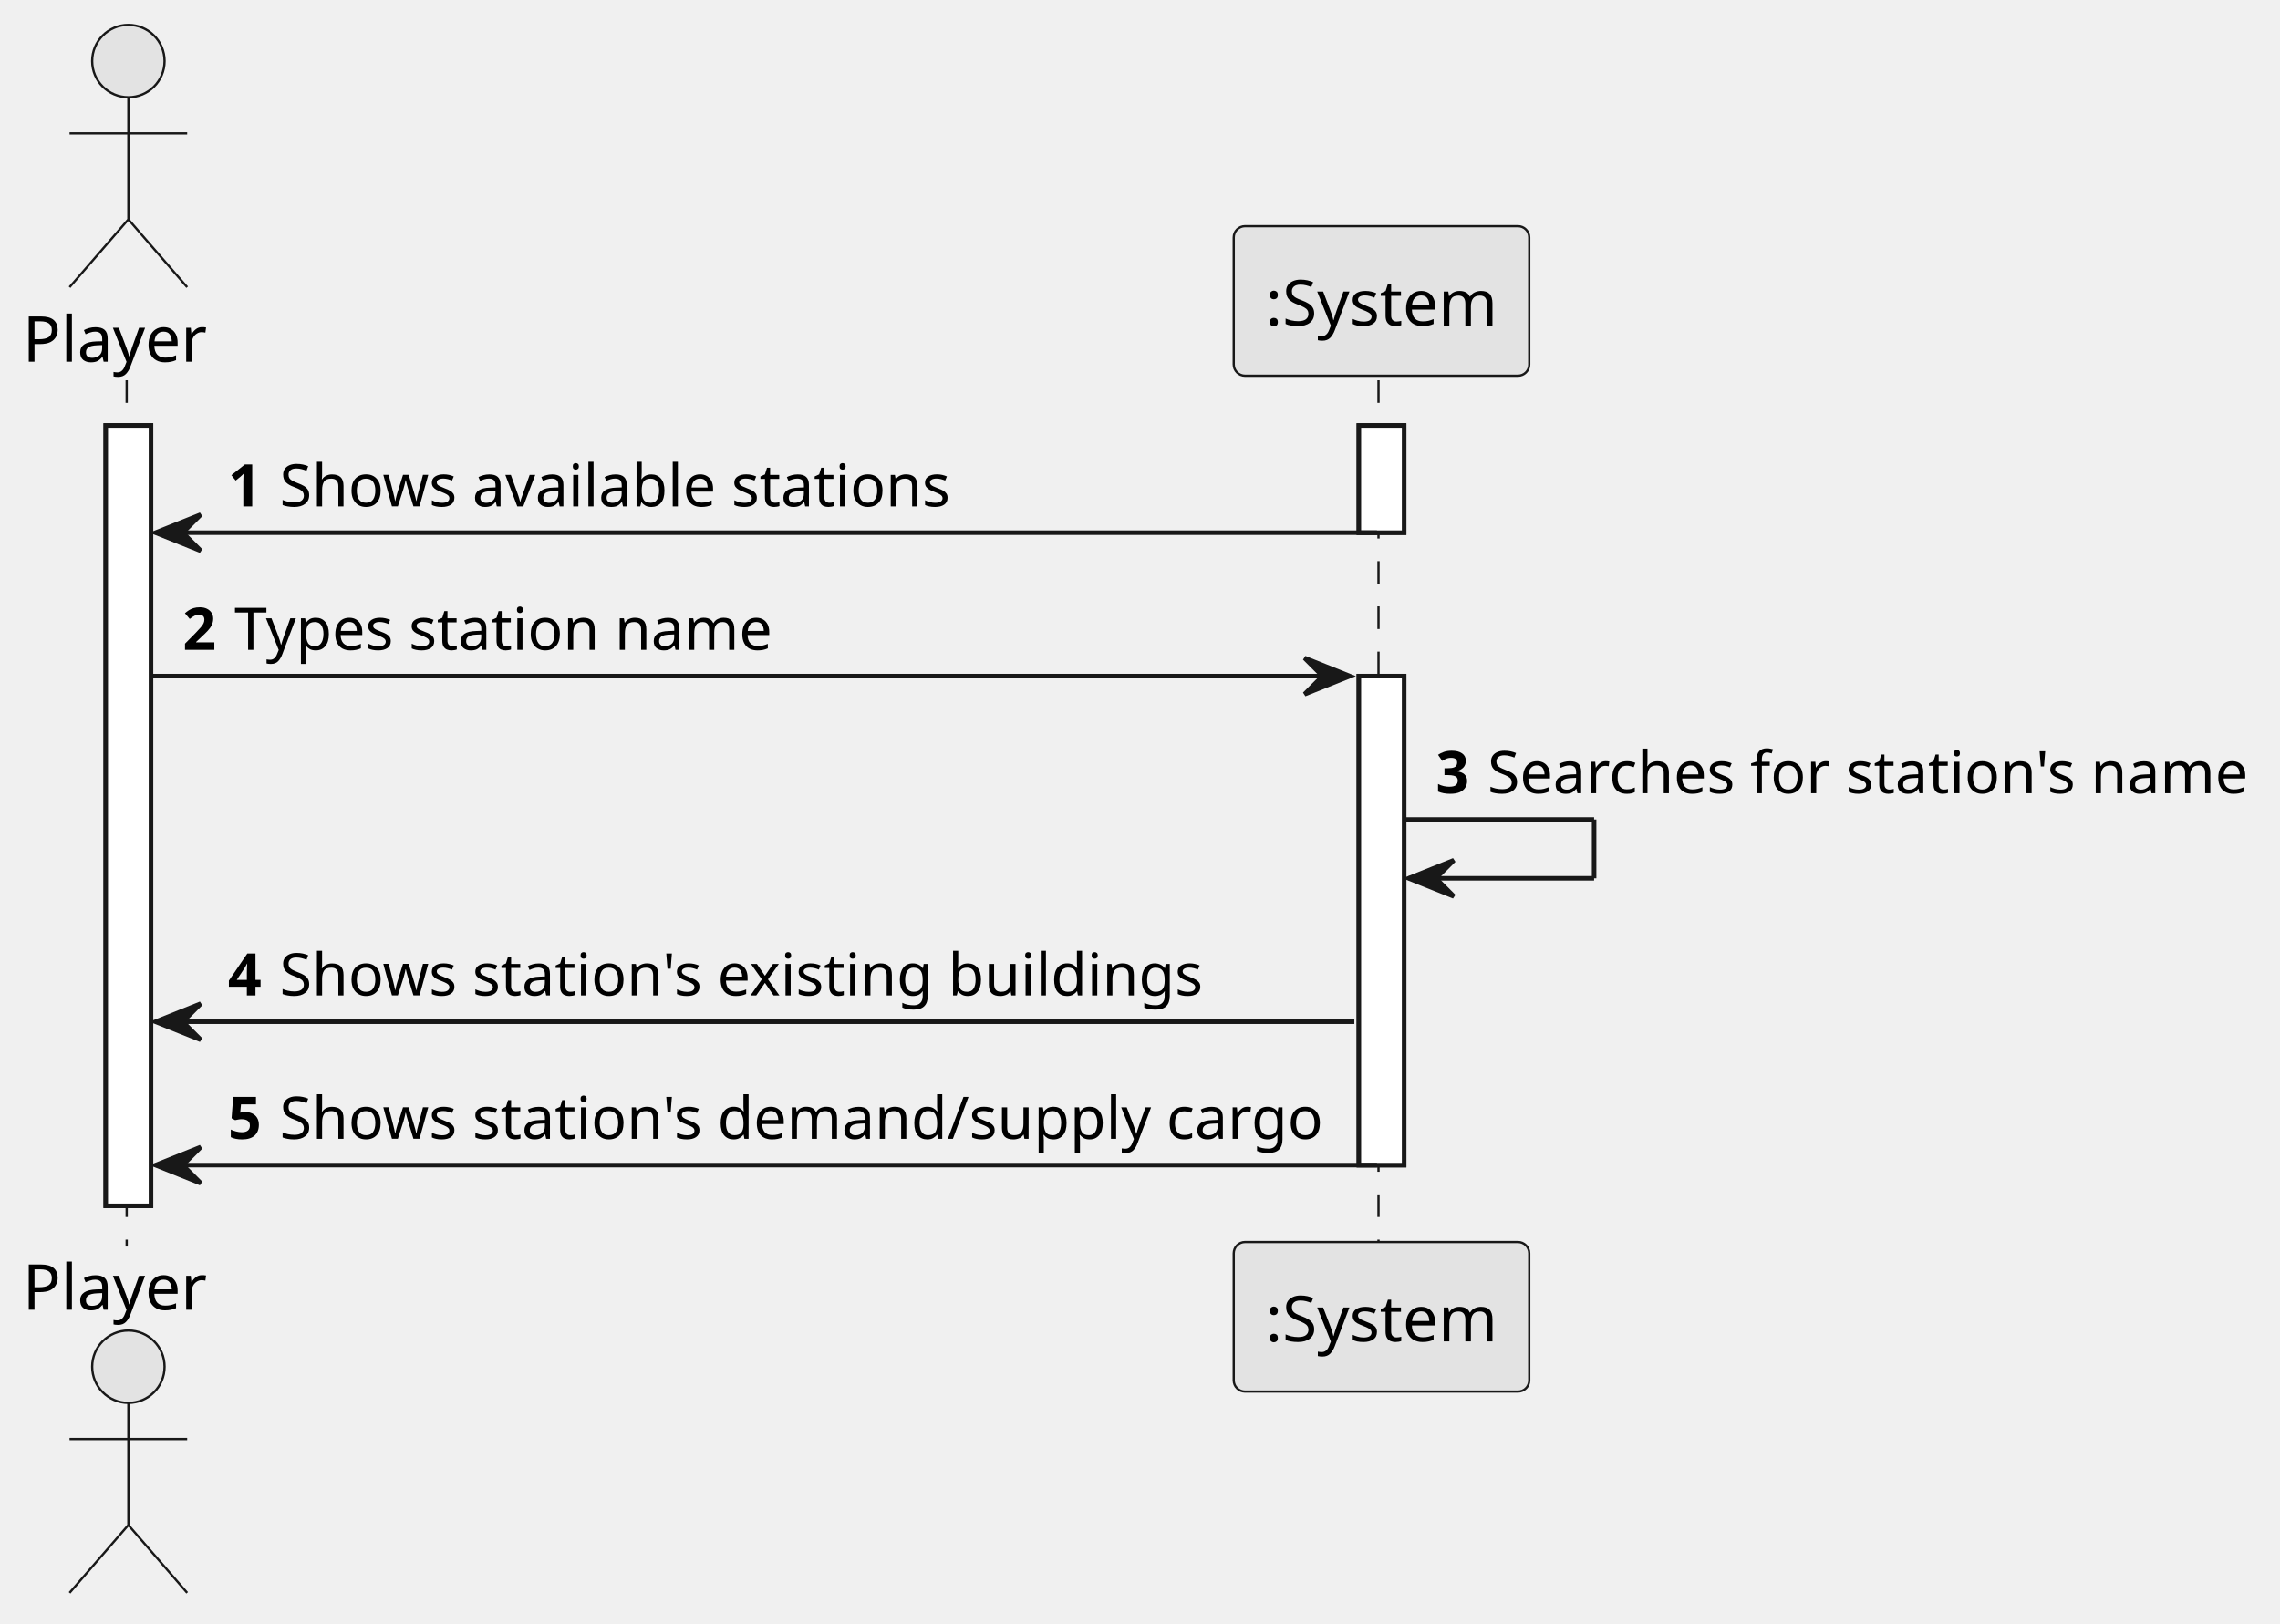
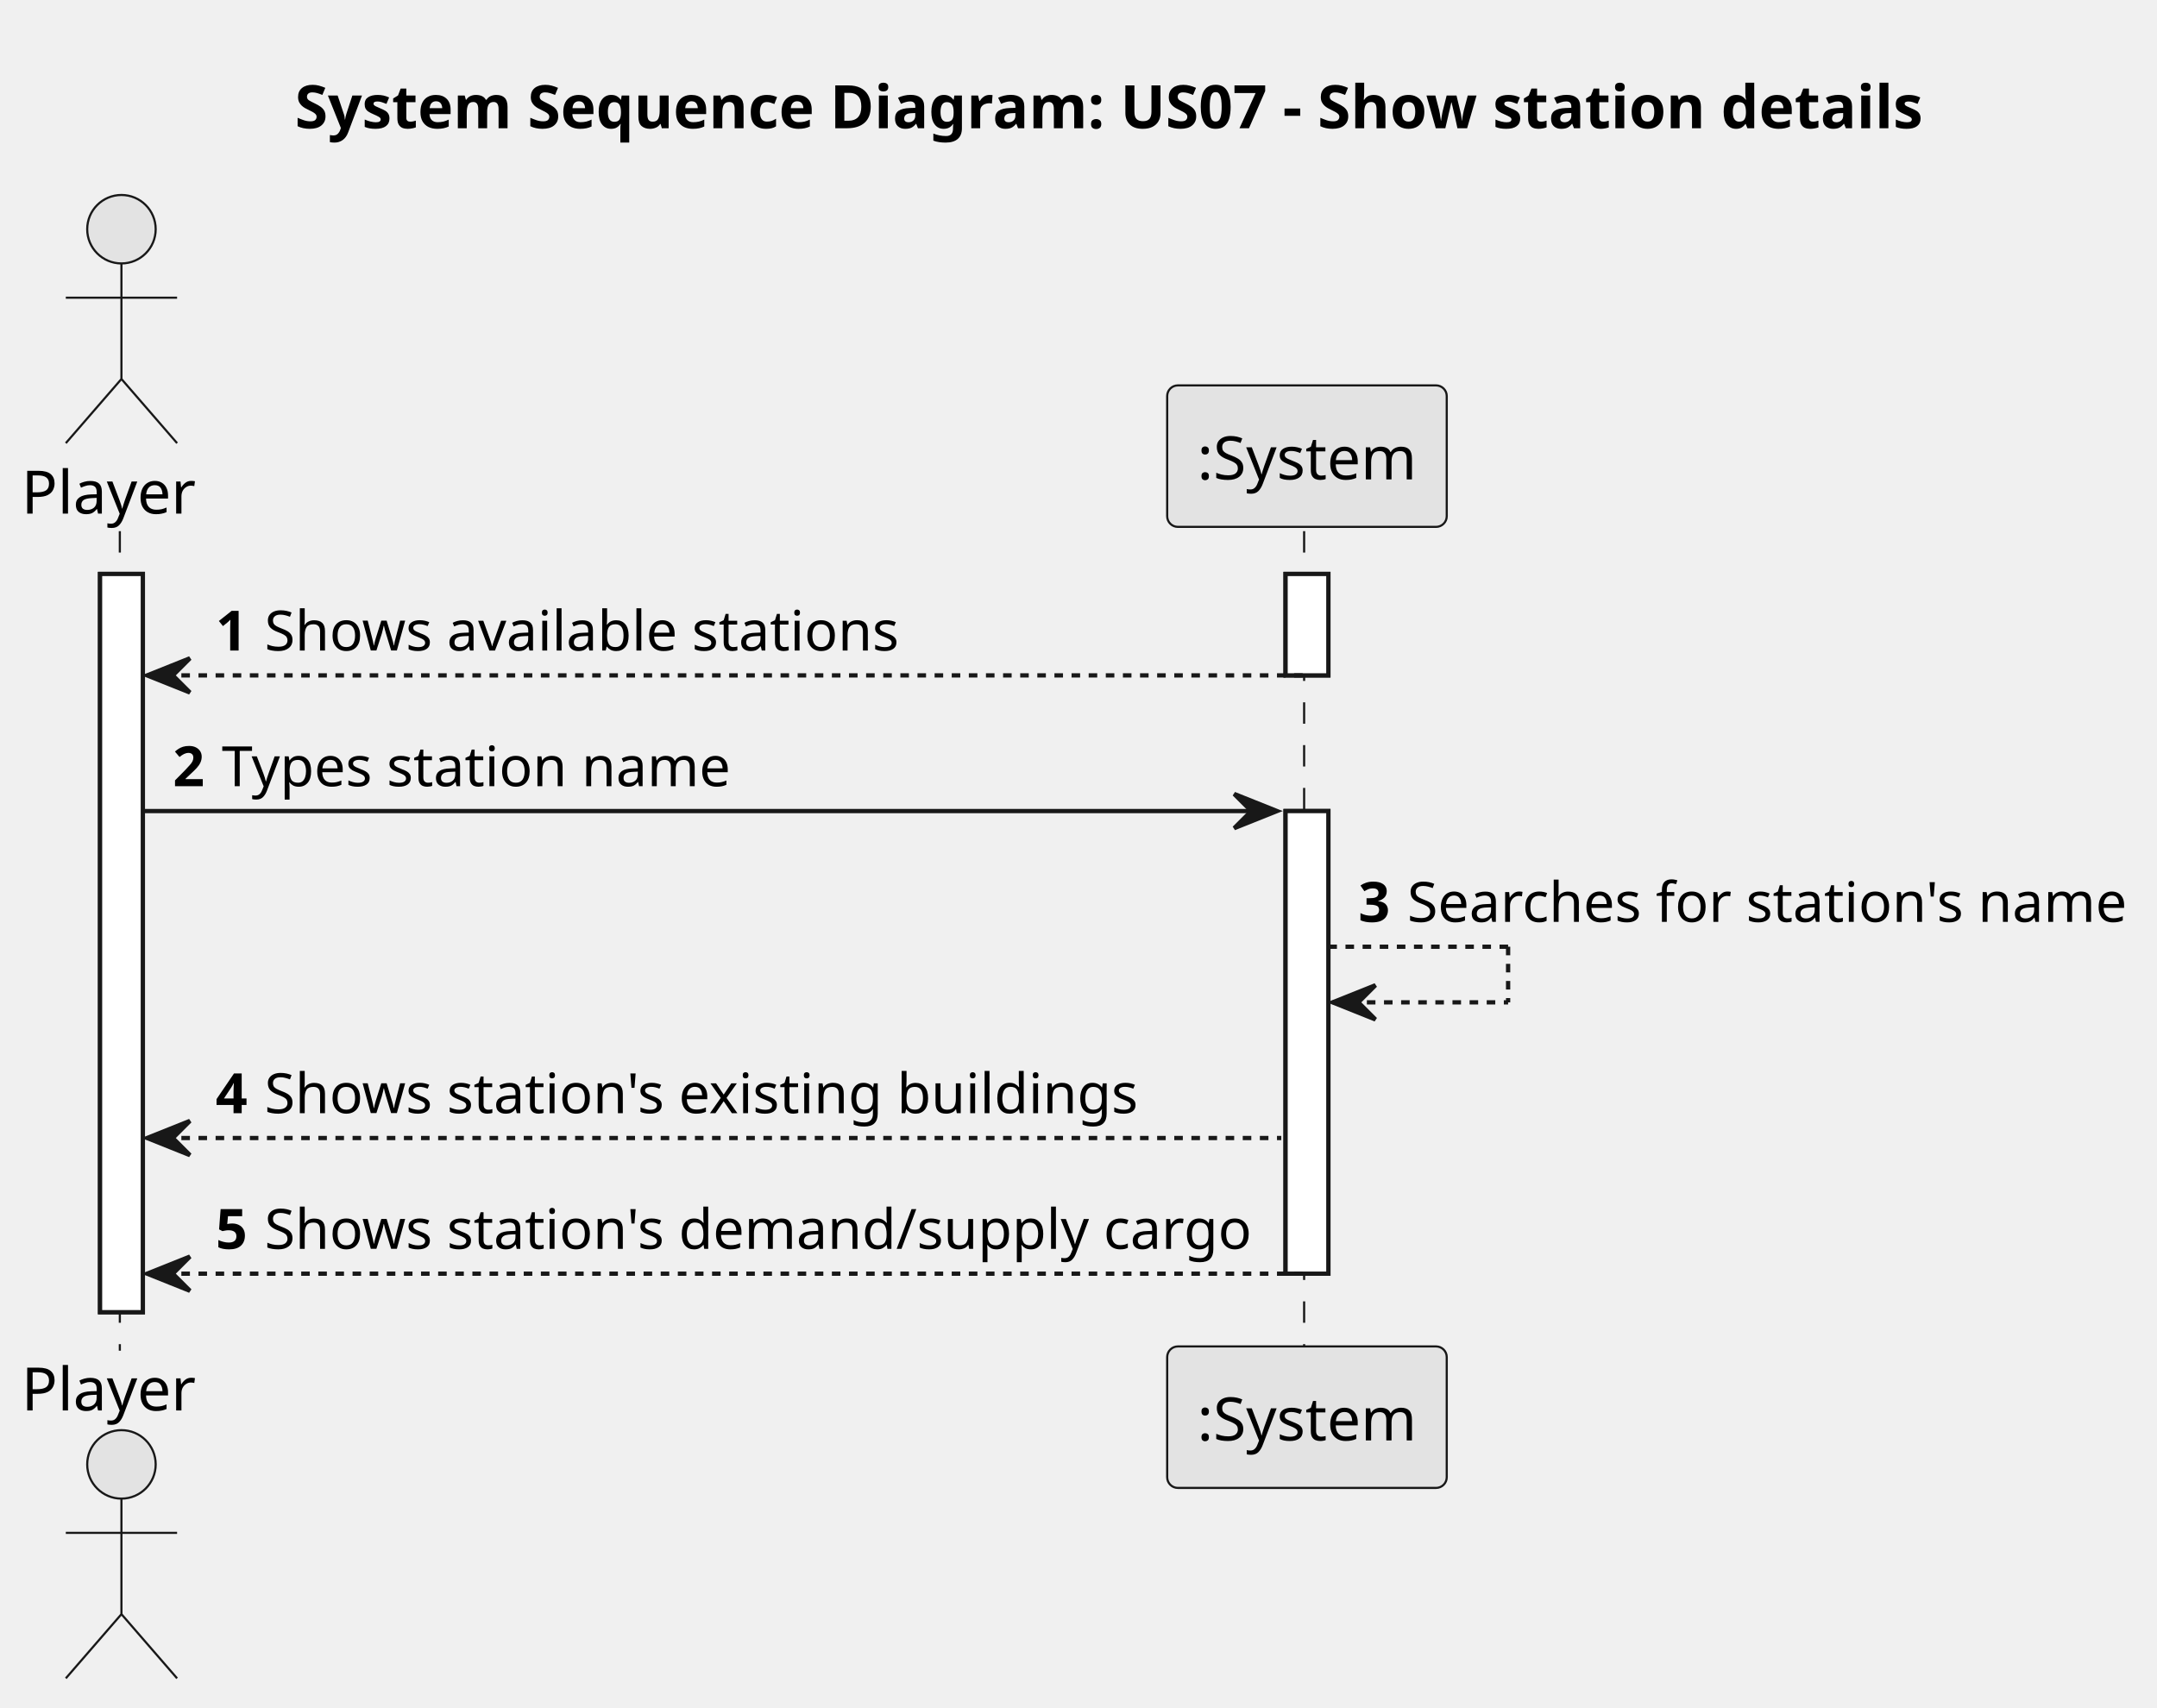
- <svg xmlns="http://www.w3.org/2000/svg" contentStyleType="text/css" height="359px" preserveAspectRatio="none" style="width:504px;height:359px;background:#FFFFFF;" version="1.1" viewBox="0 0 504 359" width="504px" zoomAndPan="magnify">
+ <svg xmlns="http://www.w3.org/2000/svg" contentStyleType="text/css" height="399px" preserveAspectRatio="none" style="width:504px;height:399px;background:#FFFFFF;" version="1.1" viewBox="0 0 504 399" width="504px" zoomAndPan="magnify">
  <defs />
  <g>
-     <rect fill="#FFFFFF" height="172.53" style="stroke:#181818;stroke-width:1.0;" width="10" x="23.377" y="94.068" />
-     <rect fill="#FFFFFF" height="23.706" style="stroke:#181818;stroke-width:1.0;" width="10" x="300.382" y="94.068" />
-     <rect fill="#FFFFFF" height="108.118" style="stroke:#181818;stroke-width:1.0;" width="10" x="300.382" y="149.48" />
-     <line style="stroke:#181818;stroke-width:0.5;stroke-dasharray:5.0,5.0;" x1="28" x2="28" y1="84.068" y2="275.598" />
-     <line style="stroke:#181818;stroke-width:0.5;stroke-dasharray:5.0,5.0;" x1="304.72" x2="304.72" y1="84.068" y2="275.598" />
-     <text fill="#000000" font-family="sans-serif" font-size="14" lengthAdjust="spacing" textLength="40.754" x="5" y="79.966">Player</text>
-     <ellipse cx="28.377" cy="13.5" fill="#E3E3E3" rx="8" ry="8" style="stroke:#181818;stroke-width:0.5;" />
-     <path d="M28.377,21.5 L28.377,48.5 M15.377,29.5 L41.377,29.5 M28.377,48.5 L15.377,63.5 M28.377,48.5 L41.377,63.5 " fill="none" style="stroke:#181818;stroke-width:0.5;" />
-     <text fill="#000000" font-family="sans-serif" font-size="14" lengthAdjust="spacing" textLength="40.754" x="5" y="289.564">Player</text>
-     <ellipse cx="28.377" cy="302.166" fill="#E3E3E3" rx="8" ry="8" style="stroke:#181818;stroke-width:0.5;" />
-     <path d="M28.377,310.166 L28.377,337.166 M15.377,318.166 L41.377,318.166 M28.377,337.166 L15.377,352.166 M28.377,337.166 L41.377,352.166 " fill="none" style="stroke:#181818;stroke-width:0.5;" />
-     <rect fill="#E3E3E3" height="33.068" rx="2.5" ry="2.5" style="stroke:#181818;stroke-width:0.5;" width="65.324" x="272.72" y="50" />
-     <text fill="#000000" font-family="sans-serif" font-size="14" lengthAdjust="spacing" textLength="51.324" x="279.72" y="71.966">:System</text>
-     <rect fill="#E3E3E3" height="33.068" rx="2.5" ry="2.5" style="stroke:#181818;stroke-width:0.5;" width="65.324" x="272.72" y="274.598" />
-     <text fill="#000000" font-family="sans-serif" font-size="14" lengthAdjust="spacing" textLength="51.324" x="279.72" y="296.564">:System</text>
-     <rect fill="#FFFFFF" height="172.53" style="stroke:#181818;stroke-width:1.0;" width="10" x="23.377" y="94.068" />
-     <rect fill="#FFFFFF" height="23.706" style="stroke:#181818;stroke-width:1.0;" width="10" x="300.382" y="94.068" />
-     <rect fill="#FFFFFF" height="108.118" style="stroke:#181818;stroke-width:1.0;" width="10" x="300.382" y="149.48" />
-     <polygon fill="#181818" points="44.377,113.774,34.377,117.774,44.377,121.774,40.377,117.774" style="stroke:#181818;stroke-width:1.0;" />
-     <line style="stroke:#181818;stroke-width:1.0;" x1="38.377" x2="304.382" y1="117.774" y2="117.774" />
-     <text fill="#000000" font-family="sans-serif" font-size="13" font-weight="bold" lengthAdjust="spacing" textLength="7.436" x="50.377" y="111.965">1</text>
-     <text fill="#000000" font-family="sans-serif" font-size="13" lengthAdjust="spacing" textLength="148.499" x="61.813" y="111.965">Shows available stations</text>
-     <polygon fill="#181818" points="288.382,145.48,298.382,149.48,288.382,153.48,292.382,149.48" style="stroke:#181818;stroke-width:1.0;" />
-     <line style="stroke:#181818;stroke-width:1.0;" x1="33.377" x2="294.382" y1="149.48" y2="149.48" />
-     <text fill="#000000" font-family="sans-serif" font-size="13" font-weight="bold" lengthAdjust="spacing" textLength="7.436" x="40.377" y="143.671">2</text>
-     <text fill="#000000" font-family="sans-serif" font-size="13" lengthAdjust="spacing" textLength="119.145" x="51.813" y="143.671">Types station name</text>
-     <line style="stroke:#181818;stroke-width:1.0;" x1="310.382" x2="352.382" y1="181.186" y2="181.186" />
-     <line style="stroke:#181818;stroke-width:1.0;" x1="352.382" x2="352.382" y1="181.186" y2="194.186" />
-     <line style="stroke:#181818;stroke-width:1.0;" x1="311.382" x2="352.382" y1="194.186" y2="194.186" />
-     <polygon fill="#181818" points="321.382,190.186,311.382,194.186,321.382,198.186,317.382,194.186" style="stroke:#181818;stroke-width:1.0;" />
-     <text fill="#000000" font-family="sans-serif" font-size="13" font-weight="bold" lengthAdjust="spacing" textLength="7.436" x="317.382" y="175.377">3</text>
-     <text fill="#000000" font-family="sans-serif" font-size="13" lengthAdjust="spacing" textLength="168.935" x="328.818" y="175.377">Searches for station's name</text>
-     <polygon fill="#181818" points="44.377,221.892,34.377,225.892,44.377,229.892,40.377,225.892" style="stroke:#181818;stroke-width:1.0;" />
-     <line style="stroke:#181818;stroke-width:1.0;" x1="38.377" x2="299.382" y1="225.892" y2="225.892" />
-     <text fill="#000000" font-family="sans-serif" font-size="13" font-weight="bold" lengthAdjust="spacing" textLength="7.436" x="50.377" y="220.083">4</text>
-     <text fill="#000000" font-family="sans-serif" font-size="13" lengthAdjust="spacing" textLength="205.14" x="61.813" y="220.083">Shows station's existing buildings</text>
-     <polygon fill="#181818" points="44.377,253.598,34.377,257.598,44.377,261.598,40.377,257.598" style="stroke:#181818;stroke-width:1.0;" />
-     <line style="stroke:#181818;stroke-width:1.0;" x1="38.377" x2="304.382" y1="257.598" y2="257.598" />
-     <text fill="#000000" font-family="sans-serif" font-size="13" font-weight="bold" lengthAdjust="spacing" textLength="7.436" x="50.377" y="251.789">5</text>
-     <text fill="#000000" font-family="sans-serif" font-size="13" lengthAdjust="spacing" textLength="231.569" x="61.813" y="251.789">Shows station's demand/supply cargo</text>
+     <text fill="#000000" font-family="sans-serif" font-size="14" font-weight="bold" lengthAdjust="spacing" textLength="380.953" x="68.9" y="29.966">System Sequence Diagram: US07 - Show station details</text>
+     <rect fill="#FFFFFF" height="172.53" style="stroke:#181818;stroke-width:1.0;" width="10" x="23.377" y="134.136" />
+     <rect fill="#FFFFFF" height="23.706" style="stroke:#181818;stroke-width:1.0;" width="10" x="300.382" y="134.136" />
+     <rect fill="#FFFFFF" height="108.118" style="stroke:#181818;stroke-width:1.0;" width="10" x="300.382" y="189.548" />
+     <line style="stroke:#181818;stroke-width:0.5;stroke-dasharray:5.0,5.0;" x1="28" x2="28" y1="124.136" y2="315.666" />
+     <line style="stroke:#181818;stroke-width:0.5;stroke-dasharray:5.0,5.0;" x1="304.72" x2="304.72" y1="124.136" y2="315.666" />
+     <text fill="#000000" font-family="sans-serif" font-size="14" lengthAdjust="spacing" textLength="40.754" x="5" y="120.034">Player</text>
+     <ellipse cx="28.377" cy="53.568" fill="#E3E3E3" rx="8" ry="8" style="stroke:#181818;stroke-width:0.5;" />
+     <path d="M28.377,61.568 L28.377,88.568 M15.377,69.568 L41.377,69.568 M28.377,88.568 L15.377,103.568 M28.377,88.568 L41.377,103.568 " fill="none" style="stroke:#181818;stroke-width:0.5;" />
+     <text fill="#000000" font-family="sans-serif" font-size="14" lengthAdjust="spacing" textLength="40.754" x="5" y="329.632">Player</text>
+     <ellipse cx="28.377" cy="342.234" fill="#E3E3E3" rx="8" ry="8" style="stroke:#181818;stroke-width:0.5;" />
+     <path d="M28.377,350.234 L28.377,377.234 M15.377,358.234 L41.377,358.234 M28.377,377.234 L15.377,392.234 M28.377,377.234 L41.377,392.234 " fill="none" style="stroke:#181818;stroke-width:0.5;" />
+     <rect fill="#E3E3E3" height="33.068" rx="2.5" ry="2.5" style="stroke:#181818;stroke-width:0.5;" width="65.324" x="272.72" y="90.068" />
+     <text fill="#000000" font-family="sans-serif" font-size="14" lengthAdjust="spacing" textLength="51.324" x="279.72" y="112.034">:System</text>
+     <rect fill="#E3E3E3" height="33.068" rx="2.5" ry="2.5" style="stroke:#181818;stroke-width:0.5;" width="65.324" x="272.72" y="314.666" />
+     <text fill="#000000" font-family="sans-serif" font-size="14" lengthAdjust="spacing" textLength="51.324" x="279.72" y="336.632">:System</text>
+     <rect fill="#FFFFFF" height="172.53" style="stroke:#181818;stroke-width:1.0;" width="10" x="23.377" y="134.136" />
+     <rect fill="#FFFFFF" height="23.706" style="stroke:#181818;stroke-width:1.0;" width="10" x="300.382" y="134.136" />
+     <rect fill="#FFFFFF" height="108.118" style="stroke:#181818;stroke-width:1.0;" width="10" x="300.382" y="189.548" />
+     <polygon fill="#181818" points="44.377,153.842,34.377,157.842,44.377,161.842,40.377,157.842" style="stroke:#181818;stroke-width:1.0;" />
+     <line style="stroke:#181818;stroke-width:1.0;stroke-dasharray:2.0,2.0;" x1="38.377" x2="304.382" y1="157.842" y2="157.842" />
+     <text fill="#000000" font-family="sans-serif" font-size="13" font-weight="bold" lengthAdjust="spacing" textLength="7.436" x="50.377" y="152.033">1</text>
+     <text fill="#000000" font-family="sans-serif" font-size="13" lengthAdjust="spacing" textLength="148.499" x="61.813" y="152.033">Shows available stations</text>
+     <polygon fill="#181818" points="288.382,185.548,298.382,189.548,288.382,193.548,292.382,189.548" style="stroke:#181818;stroke-width:1.0;" />
+     <line style="stroke:#181818;stroke-width:1.0;" x1="33.377" x2="294.382" y1="189.548" y2="189.548" />
+     <text fill="#000000" font-family="sans-serif" font-size="13" font-weight="bold" lengthAdjust="spacing" textLength="7.436" x="40.377" y="183.739">2</text>
+     <text fill="#000000" font-family="sans-serif" font-size="13" lengthAdjust="spacing" textLength="119.145" x="51.813" y="183.739">Types station name</text>
+     <line style="stroke:#181818;stroke-width:1.0;stroke-dasharray:2.0,2.0;" x1="310.382" x2="352.382" y1="221.254" y2="221.254" />
+     <line style="stroke:#181818;stroke-width:1.0;stroke-dasharray:2.0,2.0;" x1="352.382" x2="352.382" y1="221.254" y2="234.254" />
+     <line style="stroke:#181818;stroke-width:1.0;stroke-dasharray:2.0,2.0;" x1="311.382" x2="352.382" y1="234.254" y2="234.254" />
+     <polygon fill="#181818" points="321.382,230.254,311.382,234.254,321.382,238.254,317.382,234.254" style="stroke:#181818;stroke-width:1.0;" />
+     <text fill="#000000" font-family="sans-serif" font-size="13" font-weight="bold" lengthAdjust="spacing" textLength="7.436" x="317.382" y="215.445">3</text>
+     <text fill="#000000" font-family="sans-serif" font-size="13" lengthAdjust="spacing" textLength="168.935" x="328.818" y="215.445">Searches for station's name</text>
+     <polygon fill="#181818" points="44.377,261.96,34.377,265.96,44.377,269.96,40.377,265.96" style="stroke:#181818;stroke-width:1.0;" />
+     <line style="stroke:#181818;stroke-width:1.0;stroke-dasharray:2.0,2.0;" x1="38.377" x2="299.382" y1="265.96" y2="265.96" />
+     <text fill="#000000" font-family="sans-serif" font-size="13" font-weight="bold" lengthAdjust="spacing" textLength="7.436" x="50.377" y="260.151">4</text>
+     <text fill="#000000" font-family="sans-serif" font-size="13" lengthAdjust="spacing" textLength="205.14" x="61.813" y="260.151">Shows station's existing buildings</text>
+     <polygon fill="#181818" points="44.377,293.666,34.377,297.666,44.377,301.666,40.377,297.666" style="stroke:#181818;stroke-width:1.0;" />
+     <line style="stroke:#181818;stroke-width:1.0;stroke-dasharray:2.0,2.0;" x1="38.377" x2="304.382" y1="297.666" y2="297.666" />
+     <text fill="#000000" font-family="sans-serif" font-size="13" font-weight="bold" lengthAdjust="spacing" textLength="7.436" x="50.377" y="291.857">5</text>
+     <text fill="#000000" font-family="sans-serif" font-size="13" lengthAdjust="spacing" textLength="231.569" x="61.813" y="291.857">Shows station's demand/supply cargo</text>
  </g>
</svg>
